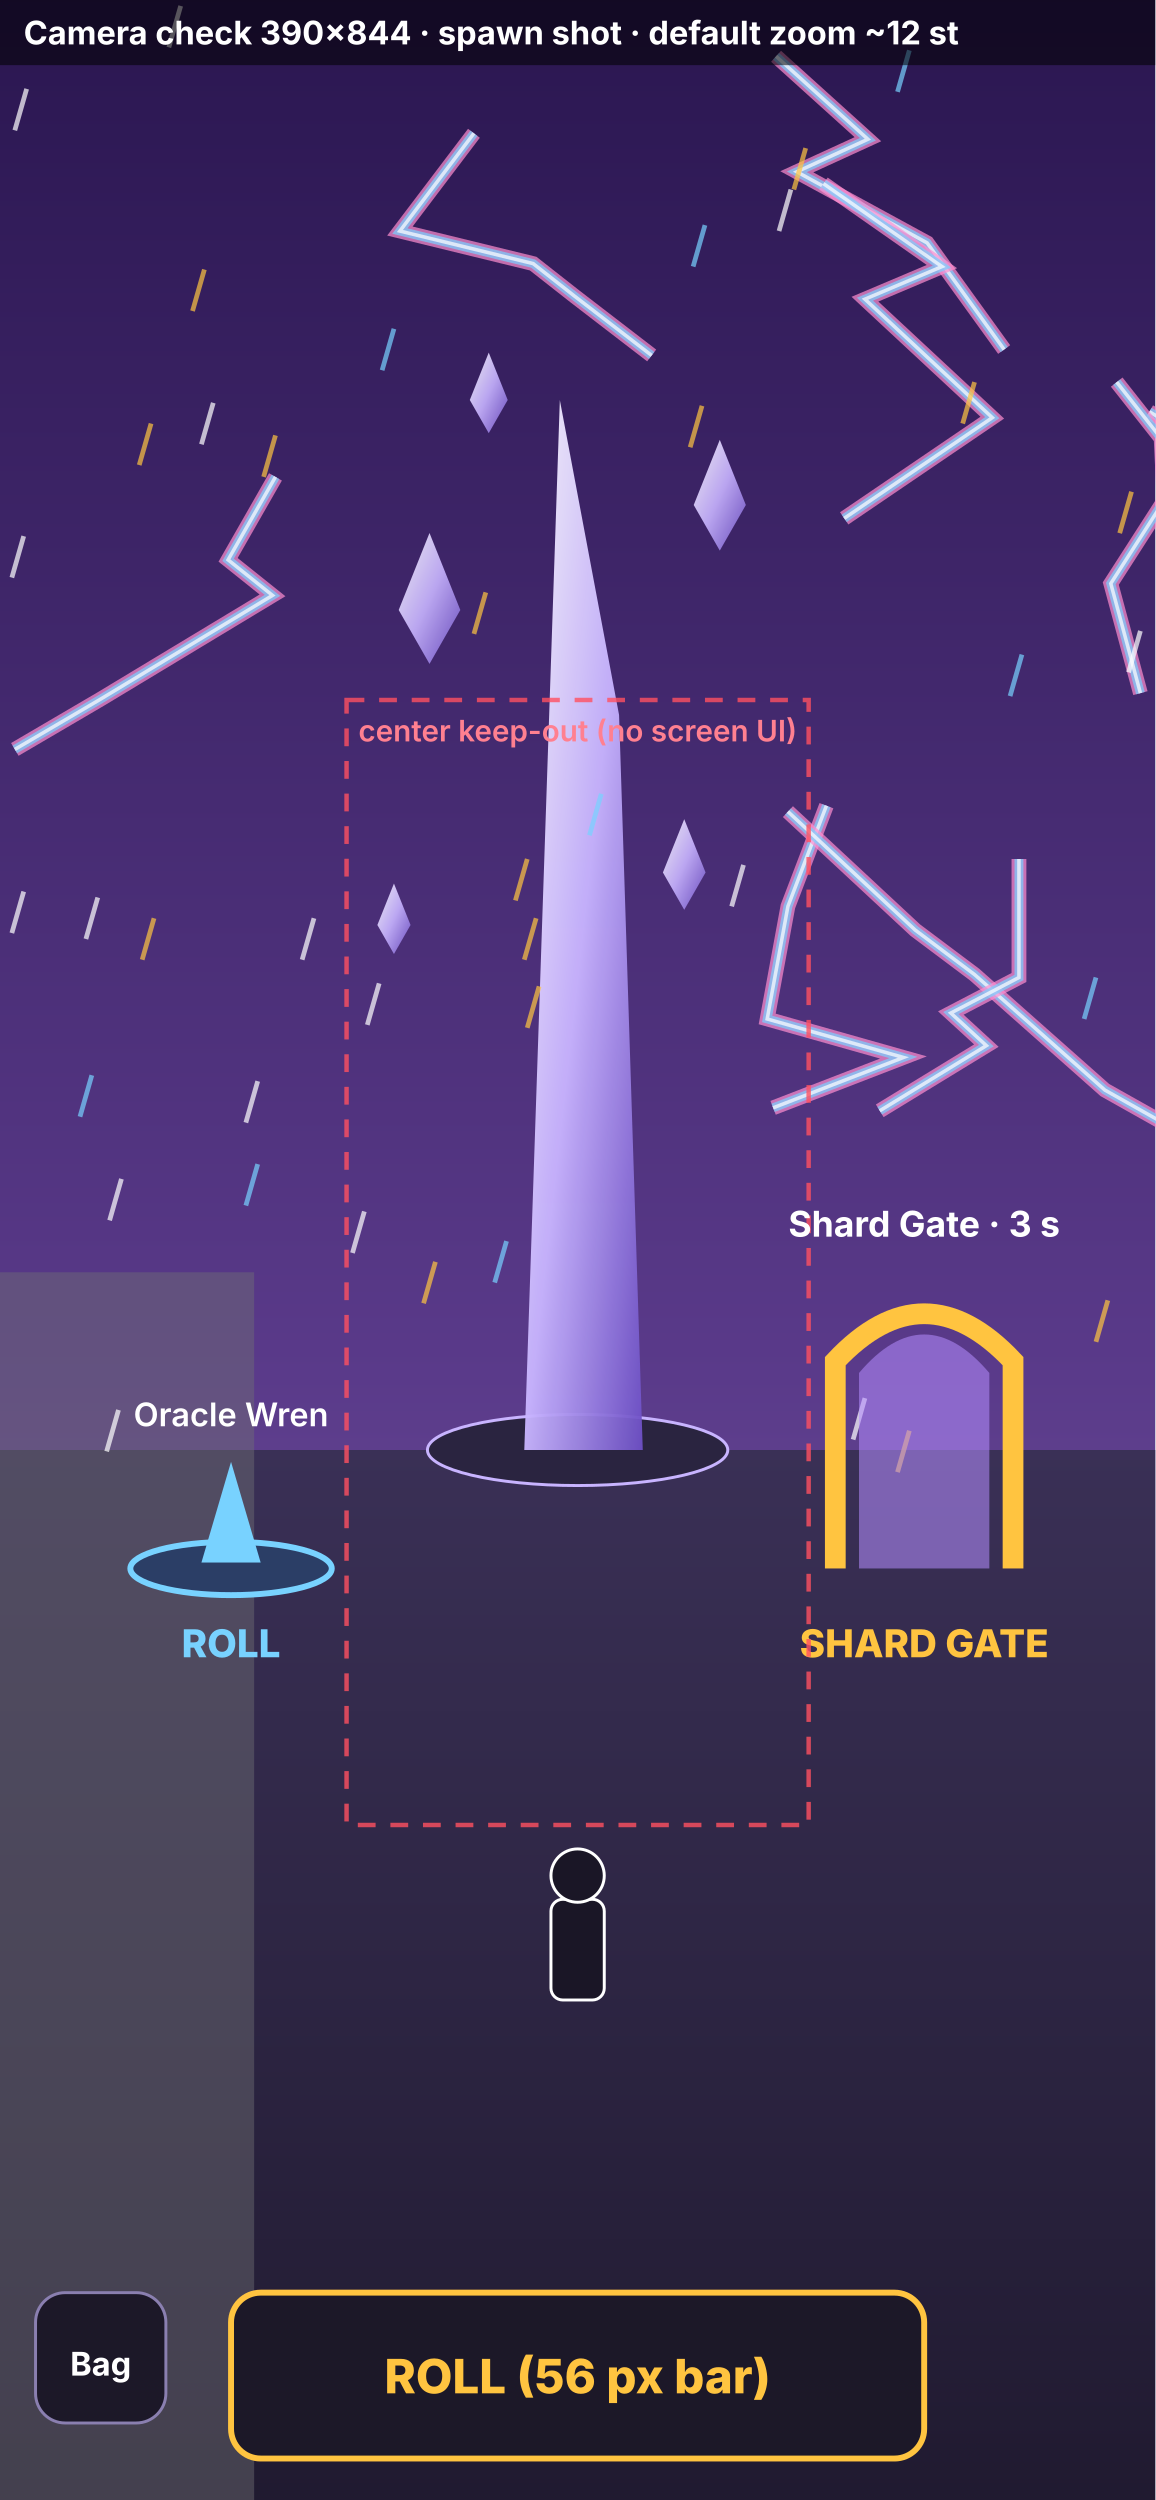
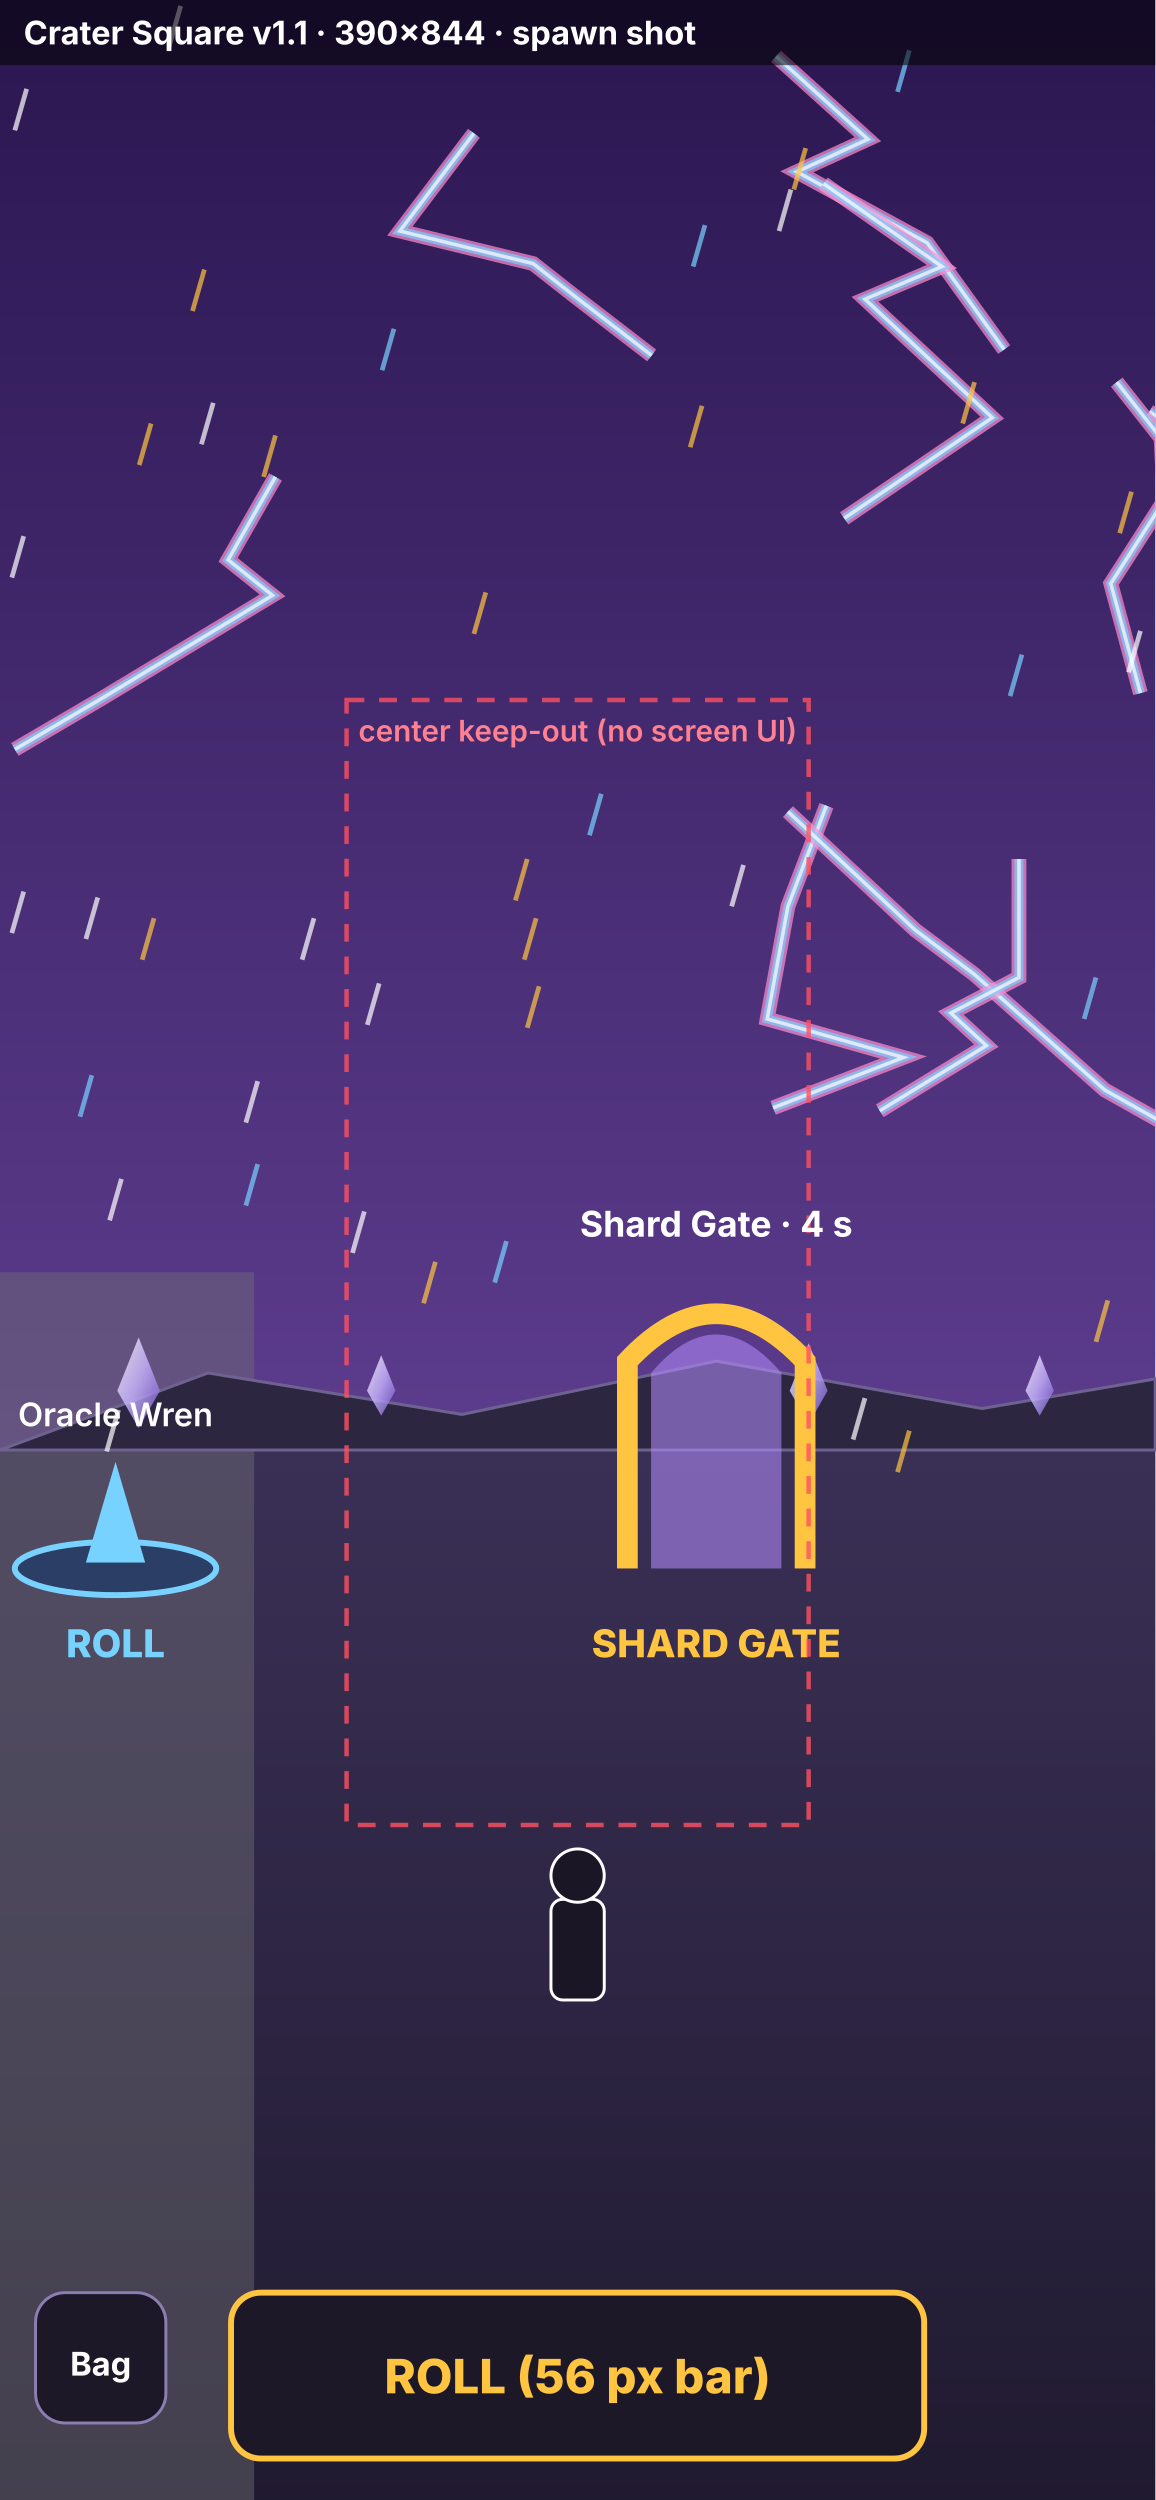
<svg xmlns="http://www.w3.org/2000/svg" width="390" height="844" viewBox="0 0 390 844">
  <defs>
    <linearGradient id="sky" x1="0" y1="0" x2="0" y2="1">
      <stop offset="0" stop-color="#2A1650" />
      <stop offset=".55" stop-color="#5A3A8A" />
      <stop offset="1" stop-color="#8A7AA8" />
    </linearGradient>
    <linearGradient id="gnd" x1="0" y1="0" x2="0" y2="1">
      <stop offset="0" stop-color="#3A3056" />
      <stop offset="1" stop-color="#201A30" />
    </linearGradient>
    <linearGradient id="cr" x1="0" y1="0" x2="1" y2="1">
      <stop offset="0" stop-color="#FFFFFF" />
      <stop offset=".5" stop-color="#C8B4FF" />
      <stop offset="1" stop-color="#6C4EC4" />
    </linearGradient>
  </defs>
  <rect width="390" height="844" fill="url(#sky)" />
  <polyline points="93,161 77,189 92,201 34,236 5,253" fill="none" stroke="#FF8FD0" stroke-width="5" opacity=".7" />
  <polyline points="93,161 77,189 92,201 34,236 5,253" fill="none" stroke="#78D2FF" stroke-width="3" opacity=".7" />
  <polyline points="93,161 77,189 92,201 34,236 5,253" fill="none" stroke="#FFFFFF" stroke-width="1.2" opacity=".7" />
  <polyline points="388,139 429,163 445,178 462,214 464,246" fill="none" stroke="#FF8FD0" stroke-width="5" opacity=".7" />
  <polyline points="388,139 429,163 445,178 462,214 464,246" fill="none" stroke="#78D2FF" stroke-width="3" opacity=".7" />
  <polyline points="388,139 429,163 445,178 462,214 464,246" fill="none" stroke="#FFFFFF" stroke-width="1.2" opacity=".7" />
  <polyline points="262,19 293,47 269,58 313,82 339,118" fill="none" stroke="#FF8FD0" stroke-width="5" opacity=".7" />
  <polyline points="262,19 293,47 269,58 313,82 339,118" fill="none" stroke="#78D2FF" stroke-width="3" opacity=".7" />
  <polyline points="262,19 293,47 269,58 313,82 339,118" fill="none" stroke="#FFFFFF" stroke-width="1.2" opacity=".7" />
  <polyline points="279,272 266,306 259,344 305,357 261,374" fill="none" stroke="#FF8FD0" stroke-width="5" opacity=".7" />
  <polyline points="279,272 266,306 259,344 305,357 261,374" fill="none" stroke="#78D2FF" stroke-width="3" opacity=".7" />
  <polyline points="279,272 266,306 259,344 305,357 261,374" fill="none" stroke="#FFFFFF" stroke-width="1.2" opacity=".7" />
  <polyline points="377,129 392,148 393,169 375,197 385,234" fill="none" stroke="#FF8FD0" stroke-width="5" opacity=".7" />
  <polyline points="377,129 392,148 393,169 375,197 385,234" fill="none" stroke="#78D2FF" stroke-width="3" opacity=".7" />
  <polyline points="377,129 392,148 393,169 375,197 385,234" fill="none" stroke="#FFFFFF" stroke-width="1.2" opacity=".7" />
  <polyline points="266,274 309,314 329,329 373,368 421,395" fill="none" stroke="#FF8FD0" stroke-width="5" opacity=".7" />
  <polyline points="266,274 309,314 329,329 373,368 421,395" fill="none" stroke="#78D2FF" stroke-width="3" opacity=".7" />
  <polyline points="266,274 309,314 329,329 373,368 421,395" fill="none" stroke="#FFFFFF" stroke-width="1.2" opacity=".7" />
  <polyline points="278,62 318,90 292,101 335,141 285,175" fill="none" stroke="#FF8FD0" stroke-width="5" opacity=".7" />
  <polyline points="278,62 318,90 292,101 335,141 285,175" fill="none" stroke="#78D2FF" stroke-width="3" opacity=".7" />
  <polyline points="278,62 318,90 292,101 335,141 285,175" fill="none" stroke="#FFFFFF" stroke-width="1.2" opacity=".7" />
  <polyline points="160,45 135,78 180,89 194,100 220,120" fill="none" stroke="#FF8FD0" stroke-width="5" opacity=".7" />
  <polyline points="160,45 135,78 180,89 194,100 220,120" fill="none" stroke="#78D2FF" stroke-width="3" opacity=".7" />
  <polyline points="160,45 135,78 180,89 194,100 220,120" fill="none" stroke="#FFFFFF" stroke-width="1.2" opacity=".7" />
  <polyline points="344,290 344,330 321,342 333,353 297,375" fill="none" stroke="#FF8FD0" stroke-width="5" opacity=".7" />
  <polyline points="344,290 344,330 321,342 333,353 297,375" fill="none" stroke="#78D2FF" stroke-width="3" opacity=".7" />
  <polyline points="344,290 344,330 321,342 333,353 297,375" fill="none" stroke="#FFFFFF" stroke-width="1.2" opacity=".7" />
  <rect y="489.52" width="390" height="354.48" fill="url(#gnd)" />
  <rect x="0" y="429.52" width="85.8" height="414.48" fill="#6E6E74" opacity=".45" />
-   <ellipse cx="195.0" cy="489.52" rx="50.7" ry="12" fill="#2A2440" stroke="#C8B4FF" />
-   <polygon points="177.0,489.52 189.0,135.04 209.0,241.384 217.0,489.52" fill="url(#cr)" opacity=".95" />
-   <polygon points="145.0,179.936 155.4,205.936 145.0,224.136 134.6,205.936" fill="url(#cr)" opacity=".9" />
-   <polygon points="243.0,148.488 251.8,170.488 243.0,185.888 234.2,170.488" fill="url(#cr)" opacity=".9" />
-   <polygon points="165.0,119.04 171.4,135.04 165.0,146.24 158.6,135.04" fill="url(#cr)" opacity=".9" />
-   <polygon points="231.0,276.556 238.2,294.556 231.0,307.156 223.8,294.556" fill="url(#cr)" opacity=".9" />
-   <polygon points="133.0,298.28 138.6,312.28 133.0,322.08 127.4,312.28" fill="url(#cr)" opacity=".9" />
+   <polygon points="0,489.52 70.2,463.52 156.0,477.52 241.8,459.52 331.5,475.52 390,465.52 390,489.52 " fill="#2C2640" stroke="#6E6290" />
+   <polygon points="46.8,451.52 54.0,469.52 46.8,482.12 39.6,469.52" fill="url(#cr)" opacity=".8" />
+   <polygon points="128.7,457.52 133.5,469.52 128.7,477.92 123.9,469.52" fill="url(#cr)" opacity=".8" />
+   <polygon points="273.0,453.52 279.4,469.52 273.0,480.72 266.6,469.52" fill="url(#cr)" opacity=".8" />
+   <polygon points="351.0,457.52 355.8,469.52 351.0,477.92 346.2,469.52" fill="url(#cr)" opacity=".8" />
  <line x1="238" y1="76" x2="234" y2="90" stroke="#78D2FF" stroke-width="1.6" opacity=".7" />
  <line x1="382" y1="166" x2="378" y2="180" stroke="#FFC440" stroke-width="1.6" opacity=".7" />
  <line x1="374" y1="439" x2="370" y2="453" stroke="#FFC440" stroke-width="1.6" opacity=".7" />
  <line x1="147" y1="426" x2="143" y2="440" stroke="#FFC440" stroke-width="1.6" opacity=".7" />
  <line x1="251" y1="292" x2="247" y2="306" stroke="#FFFFFF" stroke-width="1.6" opacity=".7" />
  <line x1="40" y1="476" x2="36" y2="490" stroke="#FFFFFF" stroke-width="1.6" opacity=".7" />
  <line x1="106" y1="310" x2="102" y2="324" stroke="#FFFFFF" stroke-width="1.6" opacity=".7" />
  <line x1="93" y1="147" x2="89" y2="161" stroke="#FFC440" stroke-width="1.6" opacity=".7" />
  <line x1="203" y1="268" x2="199" y2="282" stroke="#78D2FF" stroke-width="1.6" opacity=".7" />
  <line x1="307" y1="483" x2="303" y2="497" stroke="#FFC440" stroke-width="1.6" opacity=".7" />
  <line x1="8" y1="301" x2="4" y2="315" stroke="#FFFFFF" stroke-width="1.6" opacity=".7" />
  <line x1="52" y1="310" x2="48" y2="324" stroke="#FFC440" stroke-width="1.6" opacity=".7" />
  <line x1="182" y1="333" x2="178" y2="347" stroke="#FFC440" stroke-width="1.6" opacity=".7" />
  <line x1="237" y1="137" x2="233" y2="151" stroke="#FFC440" stroke-width="1.6" opacity=".7" />
  <line x1="9" y1="30" x2="5" y2="44" stroke="#FFFFFF" stroke-width="1.6" opacity=".7" />
  <line x1="8" y1="181" x2="4" y2="195" stroke="#FFFFFF" stroke-width="1.6" opacity=".7" />
  <line x1="178" y1="290" x2="174" y2="304" stroke="#FFC440" stroke-width="1.6" opacity=".7" />
  <line x1="69" y1="91" x2="65" y2="105" stroke="#FFC440" stroke-width="1.6" opacity=".7" />
  <line x1="329" y1="129" x2="325" y2="143" stroke="#FFC440" stroke-width="1.6" opacity=".7" />
  <line x1="41" y1="398" x2="37" y2="412" stroke="#FFFFFF" stroke-width="1.6" opacity=".7" />
  <line x1="267" y1="64" x2="263" y2="78" stroke="#FFFFFF" stroke-width="1.6" opacity=".7" />
  <line x1="87" y1="393" x2="83" y2="407" stroke="#78D2FF" stroke-width="1.6" opacity=".7" />
  <line x1="128" y1="332" x2="124" y2="346" stroke="#FFFFFF" stroke-width="1.6" opacity=".7" />
  <line x1="272" y1="50" x2="268" y2="64" stroke="#FFC440" stroke-width="1.6" opacity=".7" />
  <line x1="370" y1="330" x2="366" y2="344" stroke="#78D2FF" stroke-width="1.6" opacity=".7" />
  <line x1="171" y1="419" x2="167" y2="433" stroke="#78D2FF" stroke-width="1.6" opacity=".7" />
  <line x1="31" y1="363" x2="27" y2="377" stroke="#78D2FF" stroke-width="1.6" opacity=".7" />
  <line x1="345" y1="221" x2="341" y2="235" stroke="#78D2FF" stroke-width="1.6" opacity=".7" />
  <line x1="307" y1="17" x2="303" y2="31" stroke="#78D2FF" stroke-width="1.6" opacity=".7" />
  <line x1="123" y1="409" x2="119" y2="423" stroke="#FFFFFF" stroke-width="1.6" opacity=".7" />
  <line x1="72" y1="136" x2="68" y2="150" stroke="#FFFFFF" stroke-width="1.6" opacity=".7" />
  <line x1="33" y1="303" x2="29" y2="317" stroke="#FFFFFF" stroke-width="1.6" opacity=".7" />
  <line x1="51" y1="143" x2="47" y2="157" stroke="#FFC440" stroke-width="1.6" opacity=".7" />
  <line x1="181" y1="310" x2="177" y2="324" stroke="#FFC440" stroke-width="1.6" opacity=".7" />
  <line x1="164" y1="200" x2="160" y2="214" stroke="#FFC440" stroke-width="1.6" opacity=".7" />
  <line x1="61" y1="2" x2="57" y2="16" stroke="#FFFFFF" stroke-width="1.6" opacity=".7" />
  <line x1="385" y1="213" x2="381" y2="227" stroke="#FFFFFF" stroke-width="1.6" opacity=".7" />
  <line x1="87" y1="365" x2="83" y2="379" stroke="#FFFFFF" stroke-width="1.6" opacity=".7" />
  <line x1="292" y1="472" x2="288" y2="486" stroke="#FFFFFF" stroke-width="1.6" opacity=".7" />
  <line x1="133" y1="111" x2="129" y2="125" stroke="#78D2FF" stroke-width="1.6" opacity=".7" />
-   <ellipse cx="78.0" cy="529.52" rx="34" ry="9" fill="#2B3E66" stroke="#78D2FF" stroke-width="2" />
-   <polygon points="68.0,527.52 78.0,493.52 88.0,527.52" fill="#78D2FF" />
-   <text x="78.0" y="559.5" font-family="'Builder Sans','Inter','Segoe UI',Arial,sans-serif" font-size="13" font-weight="800" fill="#78D2FF" text-anchor="middle" opacity="1">ROLL</text>
-   <path d="M282.0,529.52 L282.0,459.52 Q312.0,427.52 342.0,459.52 L342.0,529.52" fill="none" stroke="#FFC440" stroke-width="7" />
-   <path d="M290.0,529.52 L290.0,463.52 Q312.0,437.52 334.0,463.52 L334.0,529.52Z" fill="#B48CFF" opacity=".55" />
-   <text x="312.0" y="559.5" font-family="'Builder Sans','Inter','Segoe UI',Arial,sans-serif" font-size="13" font-weight="800" fill="#FFC440" text-anchor="middle" opacity="1">SHARD GATE</text>
+   <ellipse cx="39.0" cy="529.52" rx="34" ry="9" fill="#2B3E66" stroke="#78D2FF" stroke-width="2" />
+   <polygon points="29.0,527.52 39.0,493.52 49.0,527.52" fill="#78D2FF" />
+   <text x="39.0" y="559.5" font-family="'Builder Sans','Inter','Segoe UI',Arial,sans-serif" font-size="13" font-weight="800" fill="#78D2FF" text-anchor="middle" opacity="1">ROLL</text>
+   <path d="M211.8,529.52 L211.8,459.52 Q241.8,427.52 271.8,459.52 L271.8,529.52" fill="none" stroke="#FFC440" stroke-width="7" />
+   <path d="M219.8,529.52 L219.8,463.52 Q241.8,437.52 263.8,463.52 L263.8,529.52Z" fill="#B48CFF" opacity=".55" />
+   <text x="241.8" y="559.5" font-family="'Builder Sans','Inter','Segoe UI',Arial,sans-serif" font-size="13" font-weight="800" fill="#FFC440" text-anchor="middle" opacity="1">SHARD GATE</text>
  <rect x="186.0" y="641.2" width="18" height="34" rx="4" fill="#1A1626" stroke="#fff" />
  <circle cx="195.0" cy="633.2" r="9" fill="#1A1626" stroke="#fff" />
  <rect x="117.0" y="236.32" width="156.0" height="379.8" fill="none" stroke="#FF5060" stroke-dasharray="6 5" stroke-width="1.5" opacity=".8" />
  <text x="121.0" y="250.3" font-family="'Builder Sans','Inter','Segoe UI',Arial,sans-serif" font-size="10" font-weight="600" fill="#FF8090" text-anchor="start" opacity="1">center keep-out (no screen UI)</text>
-   <text x="312.0" y="417.5" font-family="'Builder Sans','Inter','Segoe UI',Arial,sans-serif" font-size="12" font-weight="700" fill="#fff" text-anchor="middle" opacity="1">Shard Gate · 3 s</text>
-   <text x="78.0" y="481.5" font-family="'Builder Sans','Inter','Segoe UI',Arial,sans-serif" font-size="11" font-weight="600" fill="#fff" text-anchor="middle" opacity="1">Oracle Wren</text>
+   <text x="241.8" y="417.5" font-family="'Builder Sans','Inter','Segoe UI',Arial,sans-serif" font-size="12" font-weight="700" fill="#fff" text-anchor="middle" opacity="1">Shard Gate · 4 s</text>
+   <text x="39.0" y="481.5" font-family="'Builder Sans','Inter','Segoe UI',Arial,sans-serif" font-size="11" font-weight="600" fill="#fff" text-anchor="middle" opacity="1">Oracle Wren</text>
  <rect x="78.0" y="774" width="234.0" height="56" rx="10" fill="#1C1828" stroke="#FFC440" stroke-width="2" />
  <text x="195.0" y="808.0" font-family="'Builder Sans','Inter','Segoe UI',Arial,sans-serif" font-size="16" font-weight="800" fill="#FFC440" text-anchor="middle" opacity="1">ROLL  (56 px bar)</text>
  <rect x="12" y="774" width="44" height="44" rx="10" fill="#1C1828" stroke="#8A7FB0" />
  <text x="34.0" y="802.0" font-family="'Builder Sans','Inter','Segoe UI',Arial,sans-serif" font-size="11" font-weight="700" fill="#fff" text-anchor="middle" opacity="1">Bag</text>
  <rect x="0" y="0" width="390" height="22" fill="#000" opacity=".55" />
-   <text x="8.0" y="15.0" font-family="'Builder Sans','Inter','Segoe UI',Arial,sans-serif" font-size="11" font-weight="700" fill="#fff" text-anchor="start" opacity="1">Camera check 390×844 · spawn shot · default zoom ~12 st</text>
+   <text x="8.0" y="15.0" font-family="'Builder Sans','Inter','Segoe UI',Arial,sans-serif" font-size="11" font-weight="700" fill="#fff" text-anchor="start" opacity="1">Crater Square v1.1 · 390×844 · spawn shot</text>
</svg>
